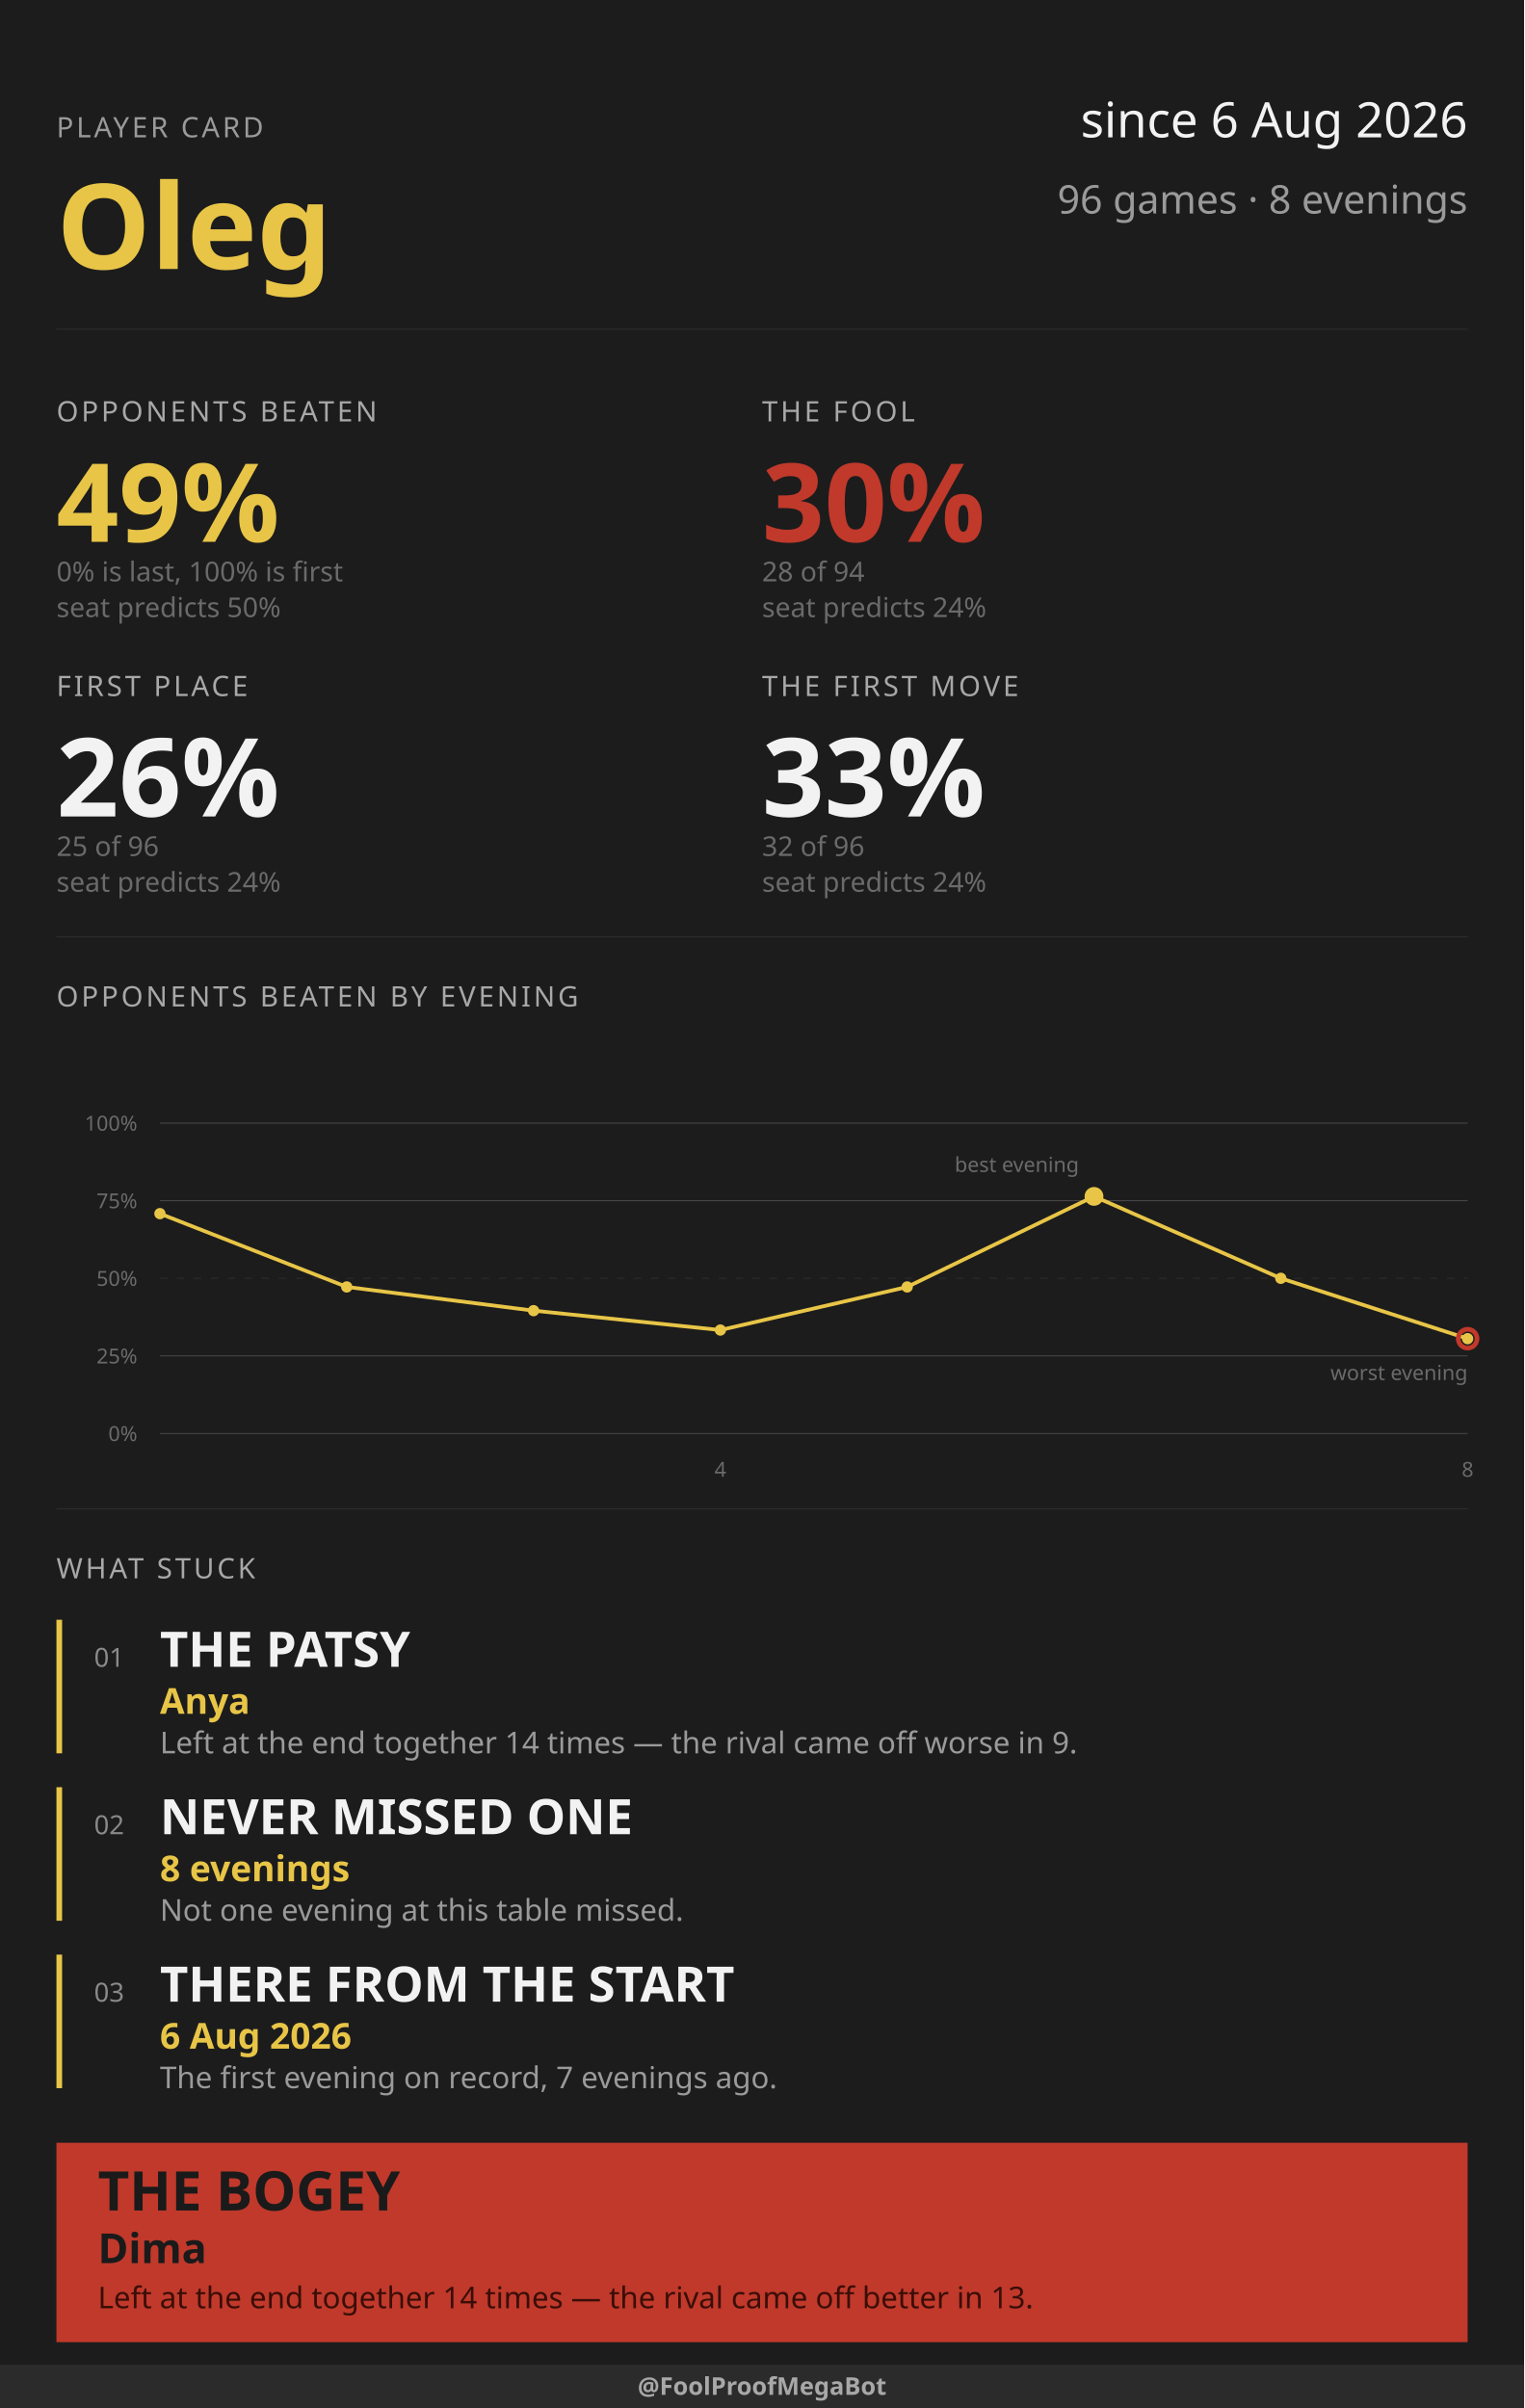
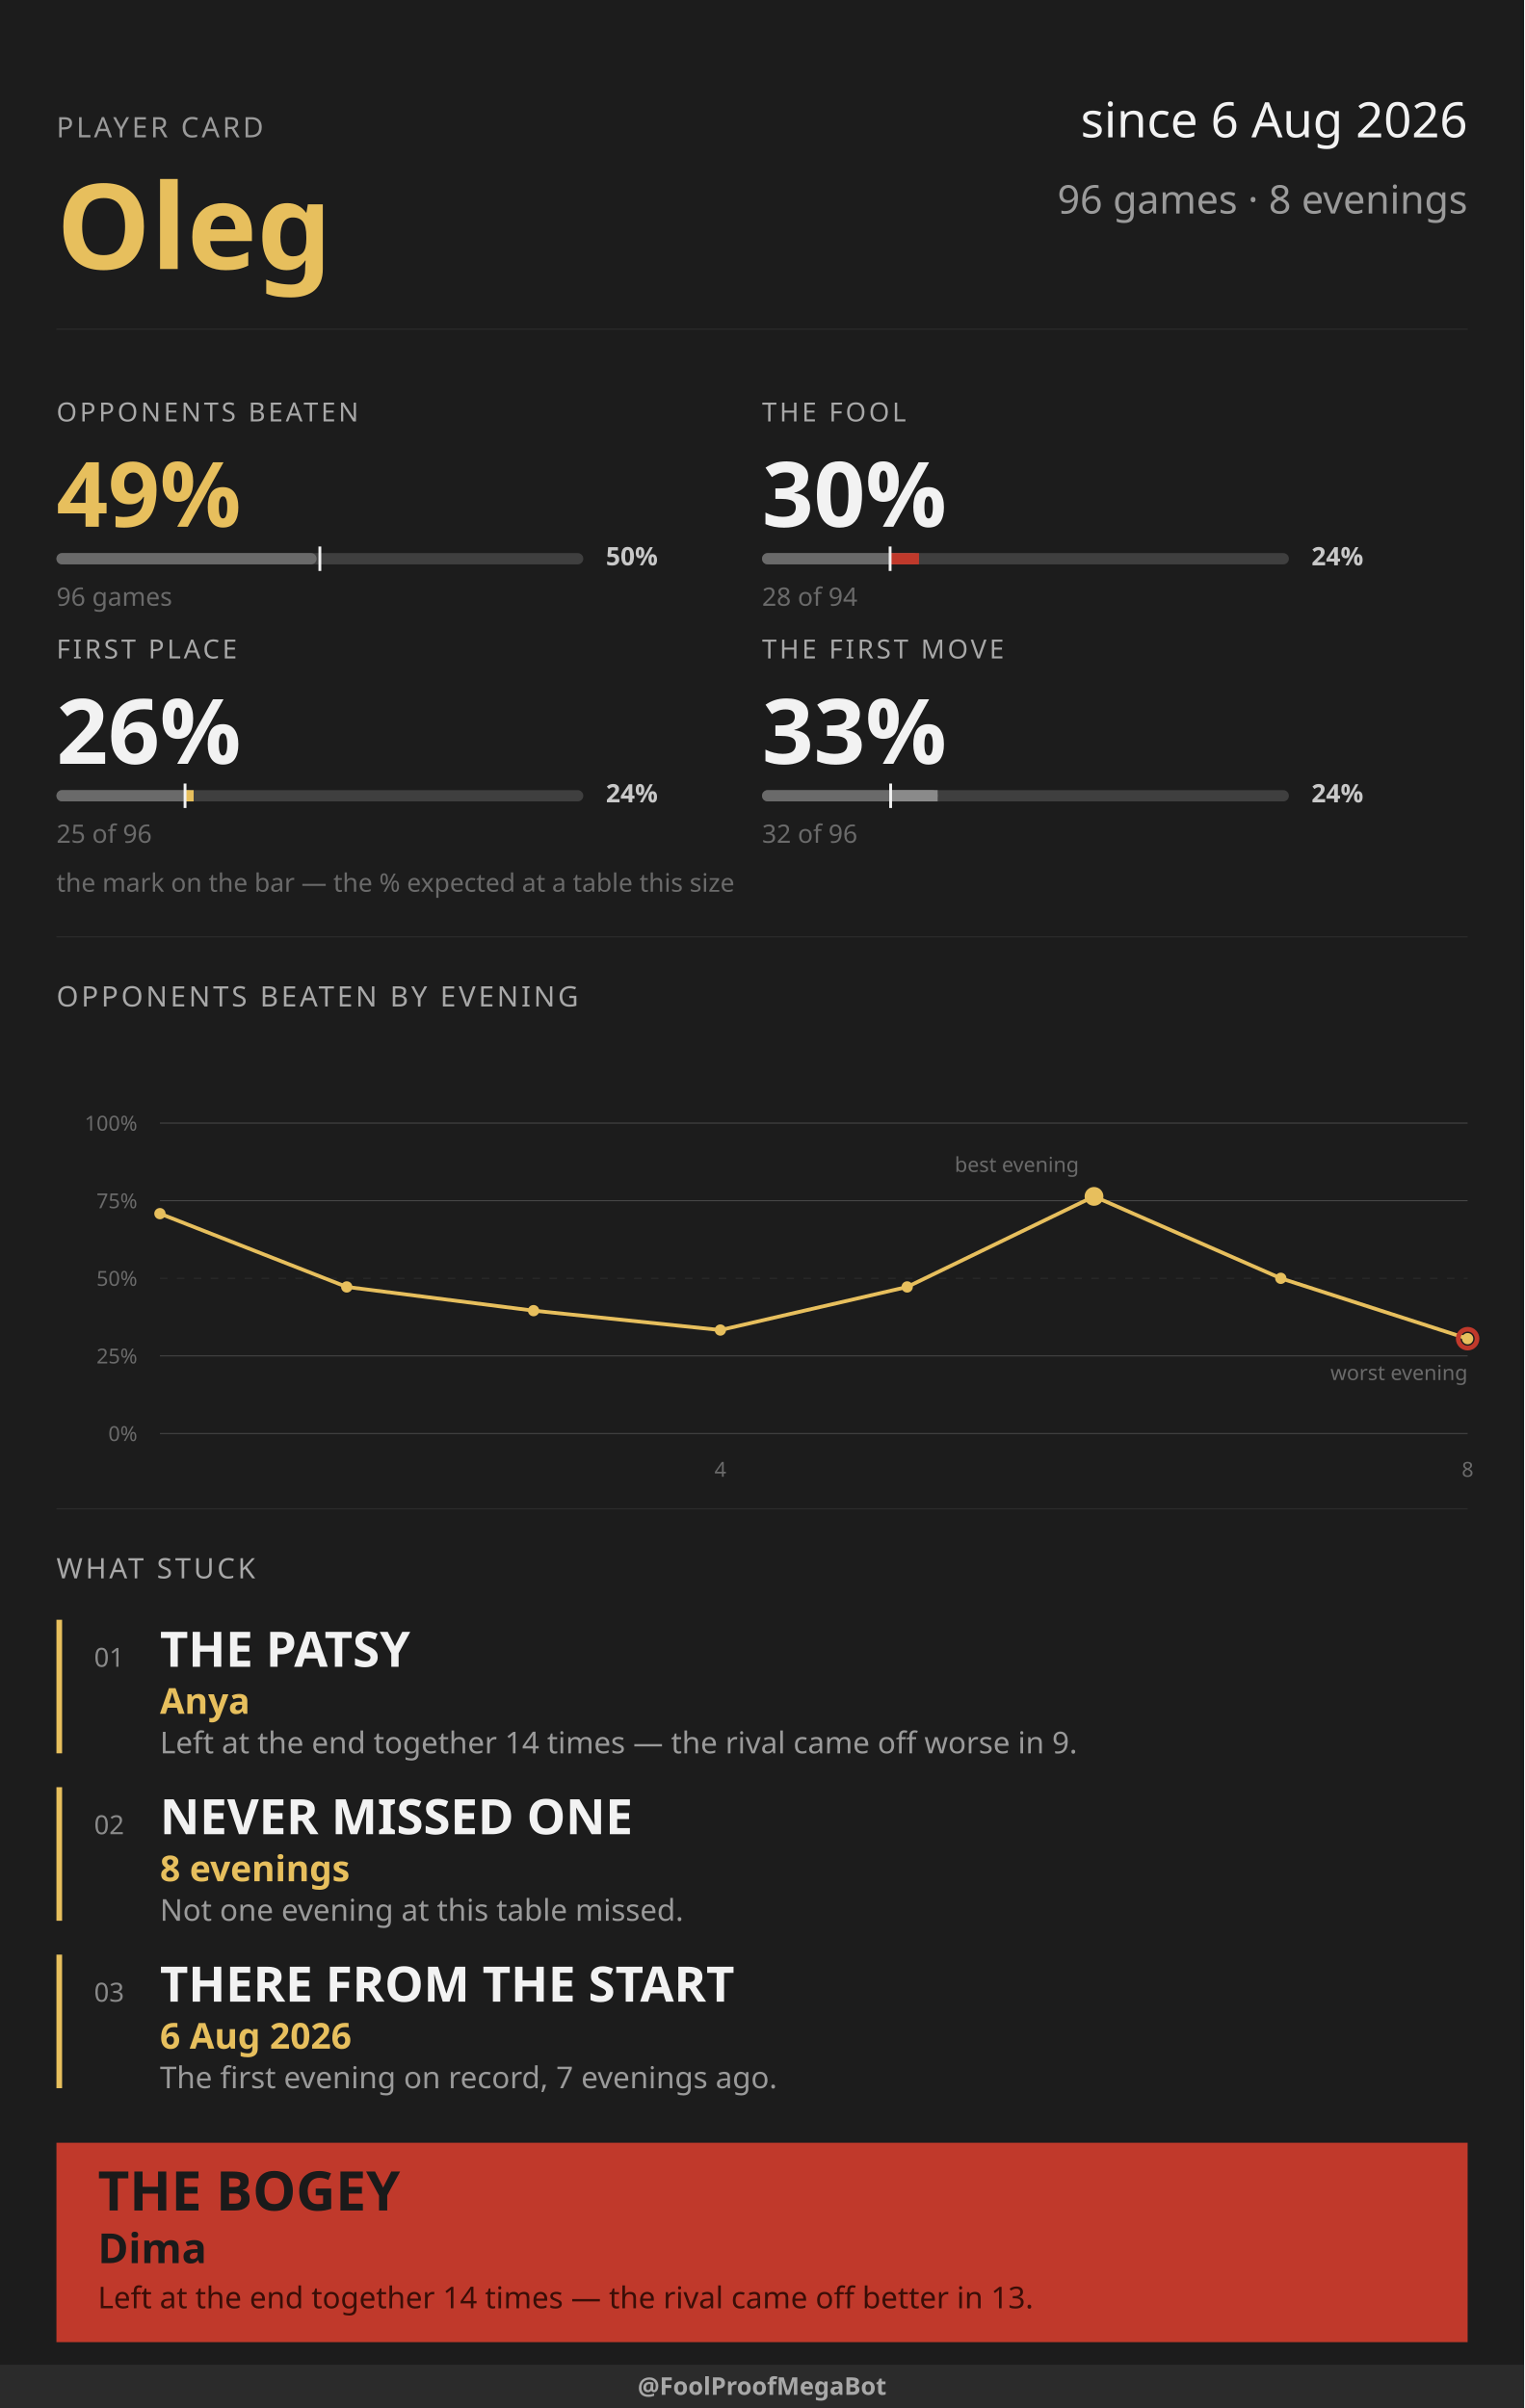
<svg xmlns="http://www.w3.org/2000/svg" width="1620" height="2560" viewBox="0 0 1620 2560">
  <rect x="0" y="0" width="1620" height="2560" fill="#1c1c1c" />
  <text x="60" y="146" fill="#9a9a9a" font-family="Noto Sans" font-size="30" letter-spacing="3">PLAYER CARD</text>
-   <text x="60" y="286" fill="#e8c547" font-family="Noto Sans" font-weight="bold" font-size="126">Oleg</text>
+   <text x="60" y="286" fill="#e7bf5d" font-family="Noto Sans" font-weight="bold" font-size="126">Oleg</text>
  <text x="1560" y="146" fill="#f2f2f2" font-family="Noto Sans" font-size="52" text-anchor="end">since 6 Aug 2026</text>
  <text x="1560" y="227" fill="#9a9a9a" font-family="Noto Sans" font-size="42" text-anchor="end">96 games · 8 evenings</text>
  <line x1="60" y1="350" x2="1560" y2="350" stroke="#2e2e2e" stroke-width="1" />
-   <text x="60" y="448" fill="#a8a8a8" font-family="Noto Sans" font-size="30" letter-spacing="3">OPPONENTS BEATEN</text>
-   <text x="60" y="576" fill="#e8c547" font-family="Noto Sans" font-weight="bold" font-size="116">49%</text>
-   <text x="60" y="618" fill="#6a6a6a" font-family="Noto Sans" font-size="29">0% is last, 100% is first</text>
-   <text x="60" y="656" fill="#6a6a6a" font-family="Noto Sans" font-size="29">seat predicts 50%</text>
-   <text x="810" y="448" fill="#a8a8a8" font-family="Noto Sans" font-size="30" letter-spacing="3">THE FOOL</text>
-   <text x="810" y="576" fill="#c0392b" font-family="Noto Sans" font-weight="bold" font-size="116">30%</text>
-   <text x="810" y="618" fill="#6a6a6a" font-family="Noto Sans" font-size="29">28 of 94</text>
-   <text x="810" y="656" fill="#6a6a6a" font-family="Noto Sans" font-size="29">seat predicts 24%</text>
-   <text x="60" y="740" fill="#a8a8a8" font-family="Noto Sans" font-size="30" letter-spacing="3">FIRST PLACE</text>
-   <text x="60" y="868" fill="#f2f2f2" font-family="Noto Sans" font-weight="bold" font-size="116">26%</text>
-   <text x="60" y="910" fill="#6a6a6a" font-family="Noto Sans" font-size="29">25 of 96</text>
-   <text x="60" y="948" fill="#6a6a6a" font-family="Noto Sans" font-size="29">seat predicts 24%</text>
-   <text x="810" y="740" fill="#a8a8a8" font-family="Noto Sans" font-size="30" letter-spacing="3">THE FIRST MOVE</text>
-   <text x="810" y="868" fill="#f2f2f2" font-family="Noto Sans" font-weight="bold" font-size="116">33%</text>
-   <text x="810" y="910" fill="#6a6a6a" font-family="Noto Sans" font-size="29">32 of 96</text>
-   <text x="810" y="948" fill="#6a6a6a" font-family="Noto Sans" font-size="29">seat predicts 24%</text>
+   <text x="60" y="448" fill="#a8a8a8" font-family="Noto Sans" font-size="28" letter-spacing="3">OPPONENTS BEATEN</text>
+   <text x="60" y="560" fill="#e7bf5d" font-family="Noto Sans" font-weight="bold" font-size="96">49%</text>
+   <rect x="60" y="588" width="560" height="12" rx="6" fill="#3f3f3f" />
+   <rect x="60" y="588" width="276.6" height="12" rx="6" fill="#6a6a6a" />
+   <line x1="340" y1="581" x2="340" y2="607" stroke="#f2f2f2" stroke-width="3" />
+   <text x="644" y="601" fill="#c8c8c8" font-family="Noto Sans" font-weight="bold" font-size="27">50%</text>
+   <text x="60" y="644" fill="#6a6a6a" font-family="Noto Sans" font-size="27">96 games</text>
+   <text x="810" y="448" fill="#a8a8a8" font-family="Noto Sans" font-size="28" letter-spacing="3">THE FOOL</text>
+   <text x="810" y="560" fill="#f2f2f2" font-family="Noto Sans" font-weight="bold" font-size="96">30%</text>
+   <rect x="810" y="588" width="560" height="12" rx="6" fill="#3f3f3f" />
+   <rect x="810" y="588" width="166.81" height="12" rx="6" fill="#6a6a6a" />
+   <rect x="946.13" y="588" width="30.68" height="12" fill="#c0392b" />
+   <line x1="946.13" y1="581" x2="946.13" y2="607" stroke="#f2f2f2" stroke-width="3" />
+   <text x="1394" y="601" fill="#c8c8c8" font-family="Noto Sans" font-weight="bold" font-size="27">24%</text>
+   <text x="810" y="644" fill="#6a6a6a" font-family="Noto Sans" font-size="27">28 of 94</text>
+   <text x="60" y="700" fill="#a8a8a8" font-family="Noto Sans" font-size="28" letter-spacing="3">FIRST PLACE</text>
+   <text x="60" y="812" fill="#f2f2f2" font-family="Noto Sans" font-weight="bold" font-size="96">26%</text>
+   <rect x="60" y="840" width="560" height="12" rx="6" fill="#3f3f3f" />
+   <rect x="60" y="840" width="145.83" height="12" rx="6" fill="#6a6a6a" />
+   <rect x="196.69" y="840" width="9.14" height="12" fill="#e7bf5d" />
+   <line x1="196.69" y1="833" x2="196.69" y2="859" stroke="#f2f2f2" stroke-width="3" />
+   <text x="644" y="853" fill="#c8c8c8" font-family="Noto Sans" font-weight="bold" font-size="27">24%</text>
+   <text x="60" y="896" fill="#6a6a6a" font-family="Noto Sans" font-size="27">25 of 96</text>
+   <text x="810" y="700" fill="#a8a8a8" font-family="Noto Sans" font-size="28" letter-spacing="3">THE FIRST MOVE</text>
+   <text x="810" y="812" fill="#f2f2f2" font-family="Noto Sans" font-weight="bold" font-size="96">33%</text>
+   <rect x="810" y="840" width="560" height="12" rx="6" fill="#3f3f3f" />
+   <rect x="810" y="840" width="186.67" height="12" rx="6" fill="#6a6a6a" />
+   <rect x="946.69" y="840" width="49.97" height="12" fill="#8a8a8a" />
+   <line x1="946.69" y1="833" x2="946.69" y2="859" stroke="#f2f2f2" stroke-width="3" />
+   <text x="1394" y="853" fill="#c8c8c8" font-family="Noto Sans" font-weight="bold" font-size="27">24%</text>
+   <text x="810" y="896" fill="#6a6a6a" font-family="Noto Sans" font-size="27">32 of 96</text>
+   <text x="60" y="948" fill="#6a6a6a" font-family="Noto Sans" font-size="27">the mark on the bar — the % expected at a table this size</text>
  <line x1="60" y1="996" x2="1560" y2="996" stroke="#2e2e2e" stroke-width="1" />
  <text x="60" y="1070" fill="#a8a8a8" font-family="Noto Sans" font-size="30" letter-spacing="3">OPPONENTS BEATEN BY EVENING</text>
  <line x1="170" y1="1524" x2="1560" y2="1524" stroke="#4a4a4a" stroke-width="1" />
  <text x="146" y="1532" fill="#6a6a6a" font-family="Noto Sans" font-size="22" text-anchor="end">0%</text>
  <line x1="170" y1="1441.5" x2="1560" y2="1441.5" stroke="#4a4a4a" stroke-width="1" />
  <text x="146" y="1449.5" fill="#6a6a6a" font-family="Noto Sans" font-size="22" text-anchor="end">25%</text>
  <line x1="170" y1="1359" x2="1560" y2="1359" stroke="#2e2e2e" stroke-width="1" stroke-dasharray="8 10" />
  <text x="146" y="1367" fill="#6a6a6a" font-family="Noto Sans" font-size="22" text-anchor="end">50%</text>
  <line x1="170" y1="1276.5" x2="1560" y2="1276.5" stroke="#4a4a4a" stroke-width="1" />
  <text x="146" y="1284.5" fill="#6a6a6a" font-family="Noto Sans" font-size="22" text-anchor="end">75%</text>
  <line x1="170" y1="1194" x2="1560" y2="1194" stroke="#4a4a4a" stroke-width="1" />
  <text x="146" y="1202" fill="#6a6a6a" font-family="Noto Sans" font-size="22" text-anchor="end">100%</text>
-   <path d="M170 1290.25 L368.57 1368.17 L567.14 1393.38 L765.71 1414 L964.29 1368.17 L1162.86 1271.92 L1361.43 1359 L1560 1423.17" fill="none" stroke="#e8c547" stroke-width="4" />
-   <circle cx="170" cy="1290.25" r="6" fill="#e8c547" />
-   <circle cx="368.57" cy="1368.17" r="6" fill="#e8c547" />
-   <circle cx="567.14" cy="1393.38" r="6" fill="#e8c547" />
-   <circle cx="765.71" cy="1414" r="6" fill="#e8c547" />
-   <circle cx="964.29" cy="1368.17" r="6" fill="#e8c547" />
-   <circle cx="1162.86" cy="1271.92" r="6" fill="#e8c547" />
-   <circle cx="1361.43" cy="1359" r="6" fill="#e8c547" />
-   <circle cx="1560" cy="1423.17" r="6" fill="#e8c547" />
-   <circle cx="1162.86" cy="1271.92" r="10" fill="#e8c547" />
+   <path d="M170 1290.25 L368.57 1368.17 L567.14 1393.38 L765.71 1414 L964.29 1368.17 L1162.86 1271.92 L1361.43 1359 L1560 1423.17" fill="none" stroke="#e7bf5d" stroke-width="4" />
+   <circle cx="170" cy="1290.25" r="6" fill="#e7bf5d" />
+   <circle cx="368.57" cy="1368.17" r="6" fill="#e7bf5d" />
+   <circle cx="567.14" cy="1393.38" r="6" fill="#e7bf5d" />
+   <circle cx="765.71" cy="1414" r="6" fill="#e7bf5d" />
+   <circle cx="964.29" cy="1368.17" r="6" fill="#e7bf5d" />
+   <circle cx="1162.86" cy="1271.92" r="6" fill="#e7bf5d" />
+   <circle cx="1361.43" cy="1359" r="6" fill="#e7bf5d" />
+   <circle cx="1560" cy="1423.17" r="6" fill="#e7bf5d" />
+   <circle cx="1162.86" cy="1271.92" r="10" fill="#e7bf5d" />
  <text x="1146.86" y="1245.92" fill="#6a6a6a" font-family="Noto Sans" font-size="22" text-anchor="end">best evening</text>
  <circle cx="1560" cy="1423.17" r="10" fill="none" stroke="#c0392b" stroke-width="5" />
  <text x="1560" y="1467.17" fill="#6a6a6a" font-family="Noto Sans" font-size="22" text-anchor="end">worst evening</text>
  <text x="765.71" y="1570" fill="#6a6a6a" font-family="Noto Sans" font-size="22" text-anchor="middle">4</text>
  <text x="1560" y="1570" fill="#6a6a6a" font-family="Noto Sans" font-size="22" text-anchor="middle">8</text>
  <line x1="60" y1="1604" x2="1560" y2="1604" stroke="#2e2e2e" stroke-width="1" />
  <text x="60" y="1678" fill="#a8a8a8" font-family="Noto Sans" font-size="30" letter-spacing="3">WHAT STUCK</text>
-   <rect x="60" y="1722" width="6" height="142" fill="#e8c547" />
+   <rect x="60" y="1722" width="6" height="142" fill="#e7bf5d" />
  <text x="100" y="1772" fill="#8a8a8a" font-family="Noto Sans" font-size="28">01</text>
  <text x="170" y="1772" fill="#f2f2f2" font-family="Noto Sans" font-weight="bold" font-size="52">THE PATSY</text>
-   <text x="170" y="1822" fill="#e8c547" font-family="Noto Sans" font-weight="bold" font-size="38">Anya</text>
+   <text x="170" y="1822" fill="#e7bf5d" font-family="Noto Sans" font-weight="bold" font-size="38">Anya</text>
  <text x="170" y="1864" fill="#9a9a9a" font-family="Noto Sans" font-size="32">Left at the end together 14 times — the rival came off worse in 9.</text>
-   <rect x="60" y="1900" width="6" height="142" fill="#e8c547" />
+   <rect x="60" y="1900" width="6" height="142" fill="#e7bf5d" />
  <text x="100" y="1950" fill="#8a8a8a" font-family="Noto Sans" font-size="28">02</text>
  <text x="170" y="1950" fill="#f2f2f2" font-family="Noto Sans" font-weight="bold" font-size="52">NEVER MISSED ONE</text>
-   <text x="170" y="2000" fill="#e8c547" font-family="Noto Sans" font-weight="bold" font-size="38">8 evenings</text>
+   <text x="170" y="2000" fill="#e7bf5d" font-family="Noto Sans" font-weight="bold" font-size="38">8 evenings</text>
  <text x="170" y="2042" fill="#9a9a9a" font-family="Noto Sans" font-size="32">Not one evening at this table missed.</text>
-   <rect x="60" y="2078" width="6" height="142" fill="#e8c547" />
+   <rect x="60" y="2078" width="6" height="142" fill="#e7bf5d" />
  <text x="100" y="2128" fill="#8a8a8a" font-family="Noto Sans" font-size="28">03</text>
  <text x="170" y="2128" fill="#f2f2f2" font-family="Noto Sans" font-weight="bold" font-size="52">THERE FROM THE START</text>
-   <text x="170" y="2178" fill="#e8c547" font-family="Noto Sans" font-weight="bold" font-size="38">6 Aug 2026</text>
+   <text x="170" y="2178" fill="#e7bf5d" font-family="Noto Sans" font-weight="bold" font-size="38">6 Aug 2026</text>
  <text x="170" y="2220" fill="#9a9a9a" font-family="Noto Sans" font-size="32">The first evening on record, 7 evenings ago.</text>
  <rect x="60" y="2278" width="1500" height="212" fill="#c0392b" />
  <text x="104" y="2350" fill="#1a1a1a" font-family="Noto Sans" font-weight="bold" font-size="58">THE BOGEY</text>
  <text x="104" y="2406" fill="#1a1a1a" font-family="Noto Sans" font-weight="bold" font-size="44">Dima</text>
  <text x="104" y="2454" fill="#3a0e07" font-family="Noto Sans" font-size="32">Left at the end together 14 times — the rival came off better in 13.</text>
  <rect x="0" y="2514" width="1620" height="46" fill="#2b2b2b" />
  <text x="810" y="2546" fill="#a8a8a8" font-family="Noto Sans" font-weight="bold" font-size="26" text-anchor="middle">@FoolProofMegaBot</text>
</svg>
